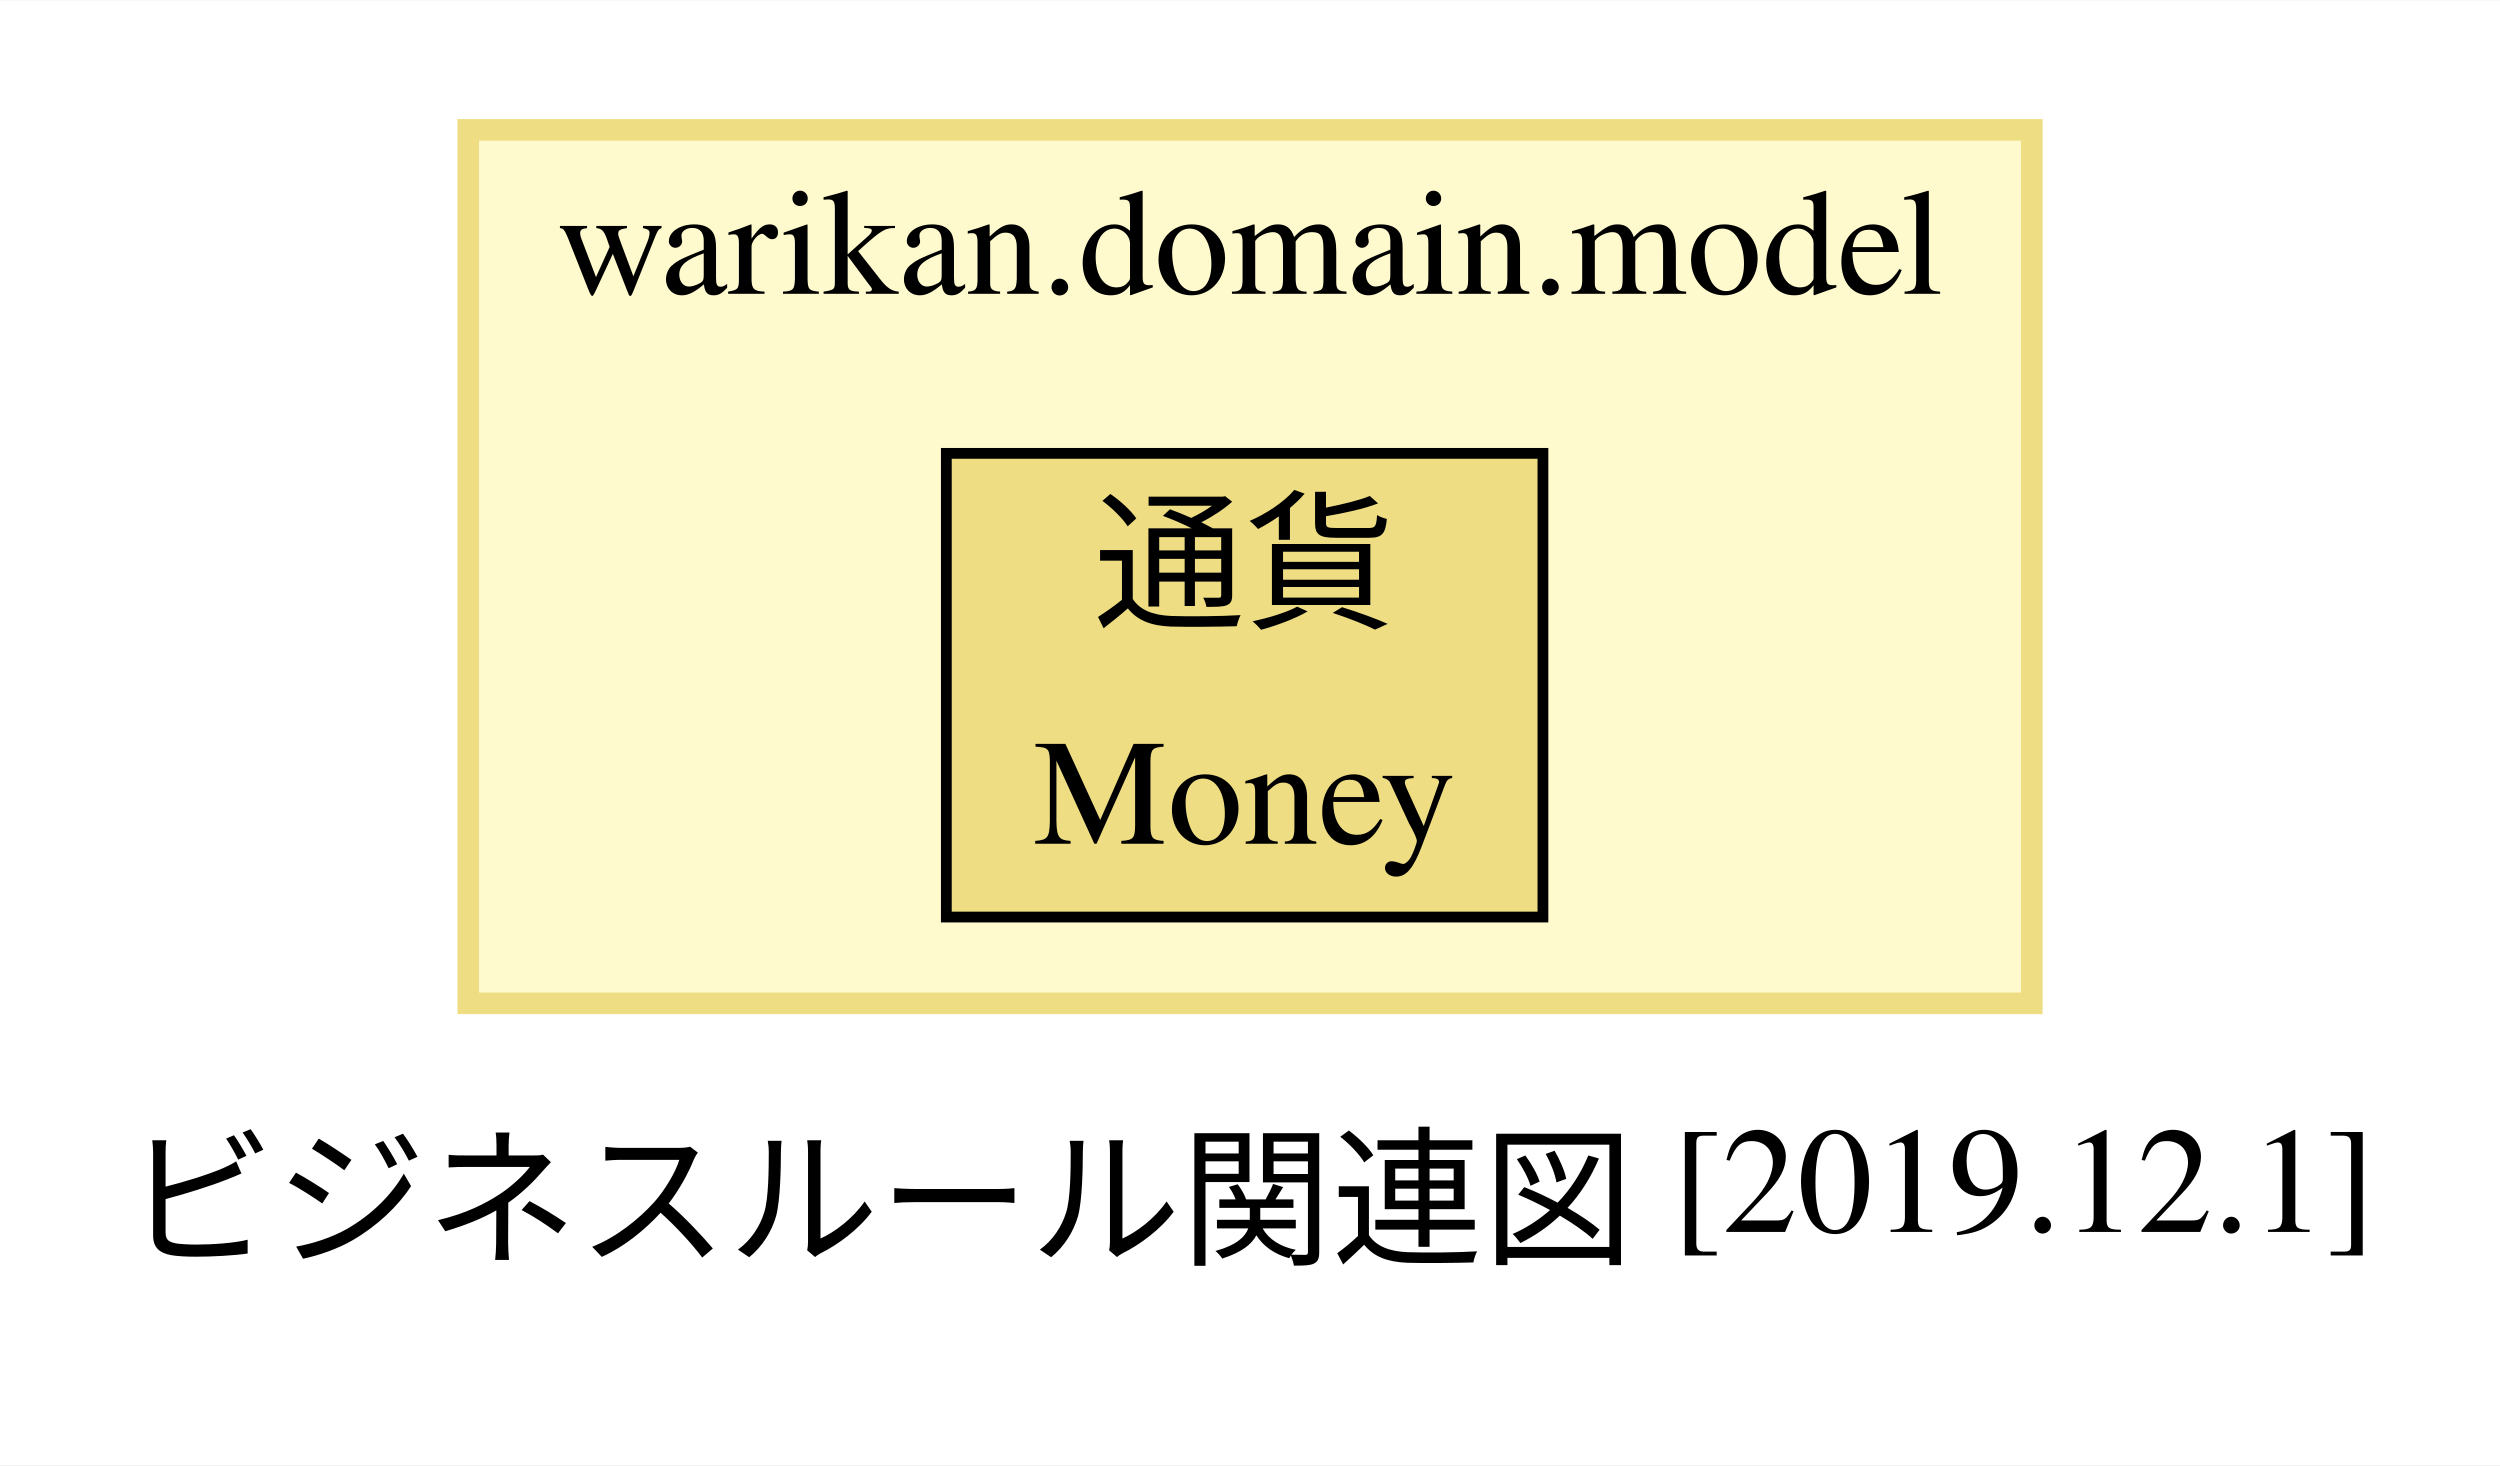
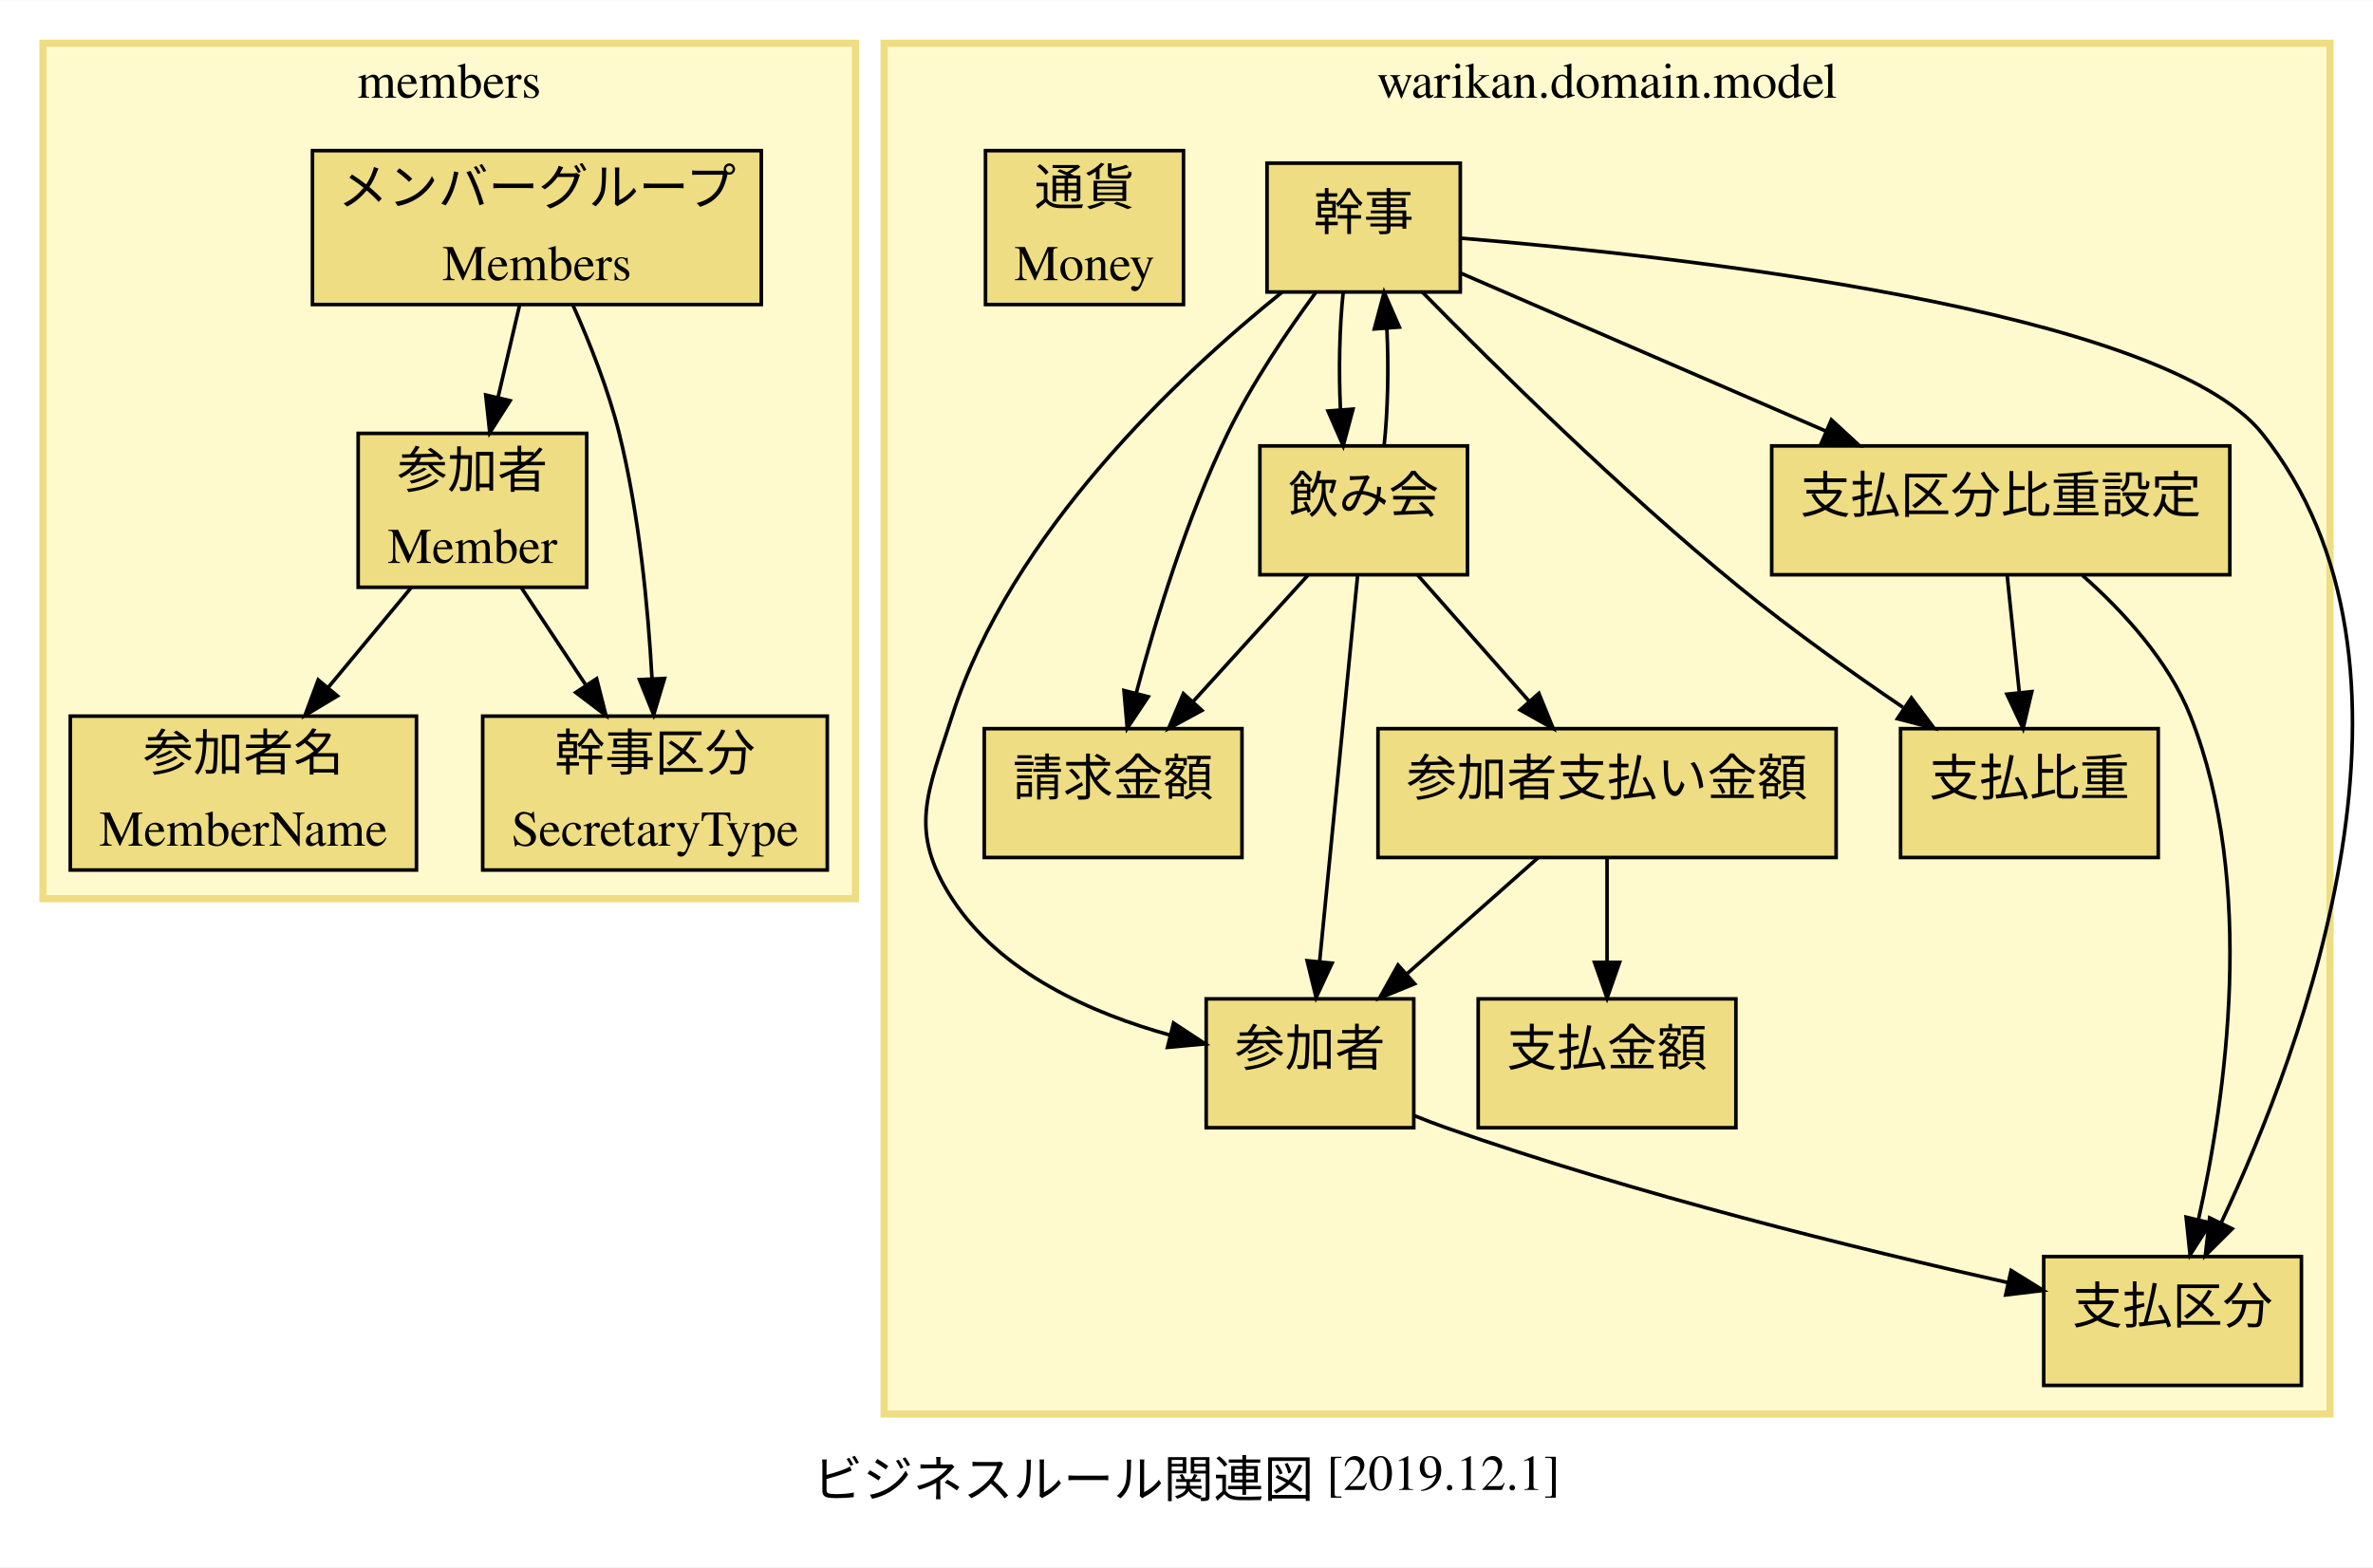
- <svg xmlns="http://www.w3.org/2000/svg" width="232px" height="136px" viewBox="0.00 0.00 231.84 135.82">
-   <g id="graph0" class="graph" transform=" rotate(0) translate(4 131.8201)">
-     <polygon fill="#ffffff" stroke="transparent" points="-4,4 -4,-131.82 227.844,-131.82 227.844,4 -4,4" />
-     <text text-anchor="middle" x="111.922" y="-15.62" font-family="Times,serif" font-size="14.00" fill="#000000">ビジネスルール関連図 [2019.12.1]</text>
+ <svg xmlns="http://www.w3.org/2000/svg" width="663px" height="438px" viewBox="0.00 0.00 663.00 437.82">
+   <g id="graph0" class="graph" transform=" rotate(0) translate(4 433.82)">
+     <polygon fill="white" stroke="transparent" points="-4,4 -4,-433.82 659,-433.82 659,4 -4,4" />
+     <text text-anchor="middle" x="327.5" y="-15.62" font-family="Times,serif" font-size="14.00">ビジネスルール関連図 [2019.12.1]</text>
    <g id="clust1" class="cluster">
-       <polygon fill="#fffacd" stroke="#eedd82" stroke-width="2" points="39.422,-38.82 39.422,-119.82 184.422,-119.82 184.422,-38.82 39.422,-38.82" />
-       <text text-anchor="middle" x="111.922" y="-104.62" font-family="Times,serif" font-size="14.00" fill="#000000">warikan.domain.model</text>
+       <polygon fill="lemonchiffon" stroke="#eedd82" stroke-width="2" points="8,-182.82 8,-421.82 235,-421.82 235,-182.82 8,-182.82" />
+       <text text-anchor="middle" x="121.5" y="-406.62" font-family="Times,serif" font-size="14.00">members</text>
+     </g>
+     <g id="clust2" class="cluster">
+       <polygon fill="lemonchiffon" stroke="#eedd82" stroke-width="2" points="243,-38.82 243,-421.82 647,-421.82 647,-38.82 243,-38.82" />
+       <text text-anchor="middle" x="445" y="-406.62" font-family="Times,serif" font-size="14.00">warikan.domain.model</text>
    </g>
    <g id="node1" class="node">
-       <polygon fill="#eedd82" stroke="#000000" points="139.085,-89.82 83.759,-89.82 83.759,-46.82 139.085,-46.82 139.085,-89.82" />
-       <text text-anchor="middle" x="111.422" y="-74.62" font-family="Times,serif" font-size="14.00" fill="#000000">通貨</text>
-       <text text-anchor="middle" x="111.422" y="-53.62" font-family="Times,serif" font-size="14.00" fill="#000000">Money</text>
+       <polygon fill="#eedd82" stroke="black" points="159.93,-312.82 96.07,-312.82 96.07,-269.82 159.93,-269.82 159.93,-312.82" />
+       <text text-anchor="middle" x="128" y="-297.62" font-family="Times,serif" font-size="14.00">参加者</text>
+       <text text-anchor="middle" x="128" y="-276.62" font-family="Times,serif" font-size="14.00">Member</text>
+     </g>
+     <g id="node3" class="node">
+       <polygon fill="#eedd82" stroke="black" points="112.36,-233.82 15.64,-233.82 15.64,-190.82 112.36,-190.82 112.36,-233.82" />
+       <text text-anchor="middle" x="64" y="-218.62" font-family="Times,serif" font-size="14.00">参加者名</text>
+       <text text-anchor="middle" x="64" y="-197.62" font-family="Times,serif" font-size="14.00">MemberName</text>
+     </g>
+     <g id="edge14" class="edge">
+       <path fill="none" stroke="black" d="M110.85,-269.69C103.75,-261.14 95.39,-251.09 87.72,-241.86" />
+       <polygon fill="black" stroke="black" points="90.28,-239.46 81.2,-234.01 84.9,-243.94 90.28,-239.46" />
+     </g>
+     <g id="node4" class="node">
+       <polygon fill="#eedd82" stroke="black" points="227.14,-233.82 130.86,-233.82 130.86,-190.82 227.14,-190.82 227.14,-233.82" />
+       <text text-anchor="middle" x="179" y="-218.62" font-family="Times,serif" font-size="14.00">幹事区分</text>
+       <text text-anchor="middle" x="179" y="-197.62" font-family="Times,serif" font-size="14.00">SecretaryType</text>
+     </g>
+     <g id="edge15" class="edge">
+       <path fill="none" stroke="black" d="M141.67,-269.69C147.21,-261.31 153.72,-251.49 159.73,-242.42" />
+       <polygon fill="black" stroke="black" points="162.69,-244.28 165.3,-234.01 156.86,-240.42 162.69,-244.28" />
+     </g>
+     <g id="node2" class="node">
+       <polygon fill="#eedd82" stroke="black" points="208.7,-391.82 83.3,-391.82 83.3,-348.82 208.7,-348.82 208.7,-391.82" />
+       <text text-anchor="middle" x="146" y="-376.62" font-family="Times,serif" font-size="14.00">メンバーグループ</text>
+       <text text-anchor="middle" x="146" y="-355.62" font-family="Times,serif" font-size="14.00">Members</text>
+     </g>
+     <g id="edge16" class="edge">
+       <path fill="none" stroke="black" d="M141.18,-348.69C139.32,-340.74 137.16,-331.5 135.13,-322.82" />
+       <polygon fill="black" stroke="black" points="138.52,-321.95 132.84,-313.01 131.71,-323.55 138.52,-321.95" />
+     </g>
+     <g id="edge17" class="edge">
+       <path fill="none" stroke="black" d="M156.1,-348.6C160.78,-338.12 165.96,-325.05 169,-312.82 174.6,-290.25 177.08,-264.07 178.17,-244.22" />
+       <polygon fill="black" stroke="black" points="181.67,-244.35 178.63,-234.2 174.67,-244.02 181.67,-244.35" />
+     </g>
+     <g id="node5" class="node">
+       <polygon fill="#eedd82" stroke="black" points="599,-230.32 527,-230.32 527,-194.32 599,-194.32 599,-230.32" />
+       <text text-anchor="middle" x="563" y="-211.62" font-family="Times,serif" font-size="14.00">支払比重</text>
+     </g>
+     <g id="node6" class="node">
+       <polygon fill="#eedd82" stroke="black" points="343,-230.32 271,-230.32 271,-194.32 343,-194.32 343,-230.32" />
+       <text text-anchor="middle" x="307" y="-211.62" font-family="Times,serif" font-size="14.00">請求金額</text>
+     </g>
+     <g id="node7" class="node">
+       <polygon fill="#eedd82" stroke="black" points="509,-230.32 381,-230.32 381,-194.32 509,-194.32 509,-230.32" />
+       <text text-anchor="middle" x="445" y="-211.62" font-family="Times,serif" font-size="14.00">参加者支払い金額</text>
+     </g>
+     <g id="node12" class="node">
+       <polygon fill="#eedd82" stroke="black" points="391,-154.82 333,-154.82 333,-118.82 391,-118.82 391,-154.82" />
+       <text text-anchor="middle" x="362" y="-136.12" font-family="Times,serif" font-size="14.00">参加者</text>
+     </g>
+     <g id="edge1" class="edge">
+       <path fill="none" stroke="black" d="M425.75,-194.27C414.83,-184.6 400.99,-172.35 389,-161.73" />
+       <polygon fill="black" stroke="black" points="391.24,-159.04 381.43,-155.03 386.6,-164.28 391.24,-159.04" />
+     </g>
+     <g id="node13" class="node">
+       <polygon fill="#eedd82" stroke="black" points="481,-154.82 409,-154.82 409,-118.82 481,-118.82 481,-154.82" />
+       <text text-anchor="middle" x="445" y="-136.12" font-family="Times,serif" font-size="14.00">支払金額</text>
+     </g>
+     <g id="edge2" class="edge">
+       <path fill="none" stroke="black" d="M445,-194.27C445,-185.62 445,-174.89 445,-165.11" />
+       <polygon fill="black" stroke="black" points="448.5,-165.03 445,-155.03 441.5,-165.03 448.5,-165.03" />
+     </g>
+     <g id="node8" class="node">
+       <polygon fill="#eedd82" stroke="black" points="404,-388.32 350,-388.32 350,-352.32 404,-352.32 404,-388.32" />
+       <text text-anchor="middle" x="377" y="-369.62" font-family="Times,serif" font-size="14.00">幹事</text>
+     </g>
+     <g id="edge6" class="edge">
+       <path fill="none" stroke="black" d="M393.38,-352.31C413.46,-331.82 448.9,-296.79 482,-269.82 496.42,-258.07 513.16,-246.13 527.67,-236.28" />
+       <polygon fill="black" stroke="black" points="530.03,-238.91 536.38,-230.43 526.12,-233.1 530.03,-238.91" />
+     </g>
+     <g id="edge7" class="edge">
+       <path fill="none" stroke="black" d="M363.68,-352.28C355.7,-341.44 345.81,-326.86 339,-312.82 327.6,-289.32 318.91,-260.8 313.48,-240.33" />
+       <polygon fill="black" stroke="black" points="316.81,-239.24 310.94,-230.42 310.03,-240.98 316.81,-239.24" />
+     </g>
+     <g id="node9" class="node">
+       <polygon fill="#eedd82" stroke="black" points="406,-309.32 348,-309.32 348,-273.32 406,-273.32 406,-309.32" />
+       <text text-anchor="middle" x="377" y="-290.62" font-family="Times,serif" font-size="14.00">飲み会</text>
+     </g>
+     <g id="edge8" class="edge">
+       <path fill="none" stroke="black" d="M371.28,-352.23C370.25,-342.66 369.99,-330.5 370.51,-319.64" />
+       <polygon fill="black" stroke="black" points="374.02,-319.6 371.29,-309.36 367.04,-319.07 374.02,-319.6" />
+     </g>
+     <g id="node10" class="node">
+       <polygon fill="#eedd82" stroke="black" points="639,-82.82 567,-82.82 567,-46.82 639,-46.82 639,-82.82" />
+       <text text-anchor="middle" x="603" y="-64.12" font-family="Times,serif" font-size="14.00">支払区分</text>
+     </g>
+     <g id="edge4" class="edge">
+       <path fill="none" stroke="black" d="M404.21,-367.36C463.28,-362.49 600.17,-347.61 628,-312.82 679.74,-248.13 639.71,-141.36 616.53,-92.15" />
+       <polygon fill="black" stroke="black" points="619.66,-90.58 612.15,-83.11 613.36,-93.63 619.66,-90.58" />
+     </g>
+     <g id="edge3" class="edge">
+       <path fill="none" stroke="black" d="M354.18,-352.26C325.56,-329.19 278.29,-284.98 262,-233.82 255.12,-212.22 249.69,-201.85 262,-182.82 275.45,-162.02 301.05,-150.74 322.98,-144.68" />
+       <polygon fill="black" stroke="black" points="323.88,-148.06 332.74,-142.24 322.19,-141.27 323.88,-148.06" />
+     </g>
+     <g id="node14" class="node">
+       <polygon fill="#eedd82" stroke="black" points="619,-309.32 491,-309.32 491,-273.32 619,-273.32 619,-309.32" />
+       <text text-anchor="middle" x="555" y="-290.62" font-family="Times,serif" font-size="14.00">支払区分比重設定</text>
+     </g>
+     <g id="edge5" class="edge">
+       <path fill="none" stroke="black" d="M404.03,-357.63C431.03,-345.95 473.13,-327.73 506.02,-313.51" />
+       <polygon fill="black" stroke="black" points="507.68,-316.6 515.47,-309.42 504.9,-310.18 507.68,-316.6" />
+     </g>
+     <g id="edge12" class="edge">
+       <path fill="none" stroke="black" d="M361.46,-273.23C352.04,-262.86 339.85,-249.46 329.4,-237.96" />
+       <polygon fill="black" stroke="black" points="331.81,-235.41 322.49,-230.36 326.63,-240.11 331.81,-235.41" />
+     </g>
+     <g id="edge10" class="edge">
+       <path fill="none" stroke="black" d="M392.09,-273.23C401.25,-262.86 413.09,-249.46 423.24,-237.96" />
+       <polygon fill="black" stroke="black" points="425.95,-240.17 429.95,-230.36 420.71,-235.54 425.95,-240.17" />
+     </g>
+     <g id="edge11" class="edge">
+       <path fill="none" stroke="black" d="M382.71,-309.36C383.75,-318.92 384.01,-331.08 383.49,-341.94" />
+       <polygon fill="black" stroke="black" points="379.98,-342 382.72,-352.23 386.96,-342.52 379.98,-342" />
+     </g>
+     <g id="edge9" class="edge">
+       <path fill="none" stroke="black" d="M375.31,-273.12C372.73,-246.92 367.8,-196.76 364.71,-165.42" />
+       <polygon fill="black" stroke="black" points="368.17,-164.8 363.71,-155.19 361.2,-165.48 368.17,-164.8" />
+     </g>
+     <g id="node11" class="node">
+       <polygon fill="#eedd82" stroke="black" points="326.66,-391.82 271.34,-391.82 271.34,-348.82 326.66,-348.82 326.66,-391.82" />
+       <text text-anchor="middle" x="299" y="-376.62" font-family="Times,serif" font-size="14.00">通貨</text>
+       <text text-anchor="middle" x="299" y="-355.62" font-family="Times,serif" font-size="14.00">Money</text>
+     </g>
+     <g id="edge13" class="edge">
+       <path fill="none" stroke="black" d="M391.26,-122.15C394.19,-120.96 397.14,-119.83 400,-118.82 452.86,-100.24 515.48,-84.85 557.06,-75.53" />
+       <polygon fill="black" stroke="black" points="557.89,-78.93 566.89,-73.35 556.37,-72.1 557.89,-78.93" />
+     </g>
+     <g id="edge19" class="edge">
+       <path fill="none" stroke="black" d="M556.78,-273.23C557.77,-263.66 559.03,-251.5 560.16,-240.64" />
+       <polygon fill="black" stroke="black" points="563.68,-240.67 561.23,-230.36 556.71,-239.95 563.68,-240.67" />
+     </g>
+     <g id="edge18" class="edge">
+       <path fill="none" stroke="black" d="M577.85,-273.12C589.24,-263.07 601.86,-249.33 608,-233.82 626.48,-187.1 617.84,-127.22 610.2,-93.03" />
+       <polygon fill="black" stroke="black" points="613.6,-92.21 607.89,-83.28 606.79,-93.82 613.6,-92.21" />
    </g>
  </g>
</svg>
